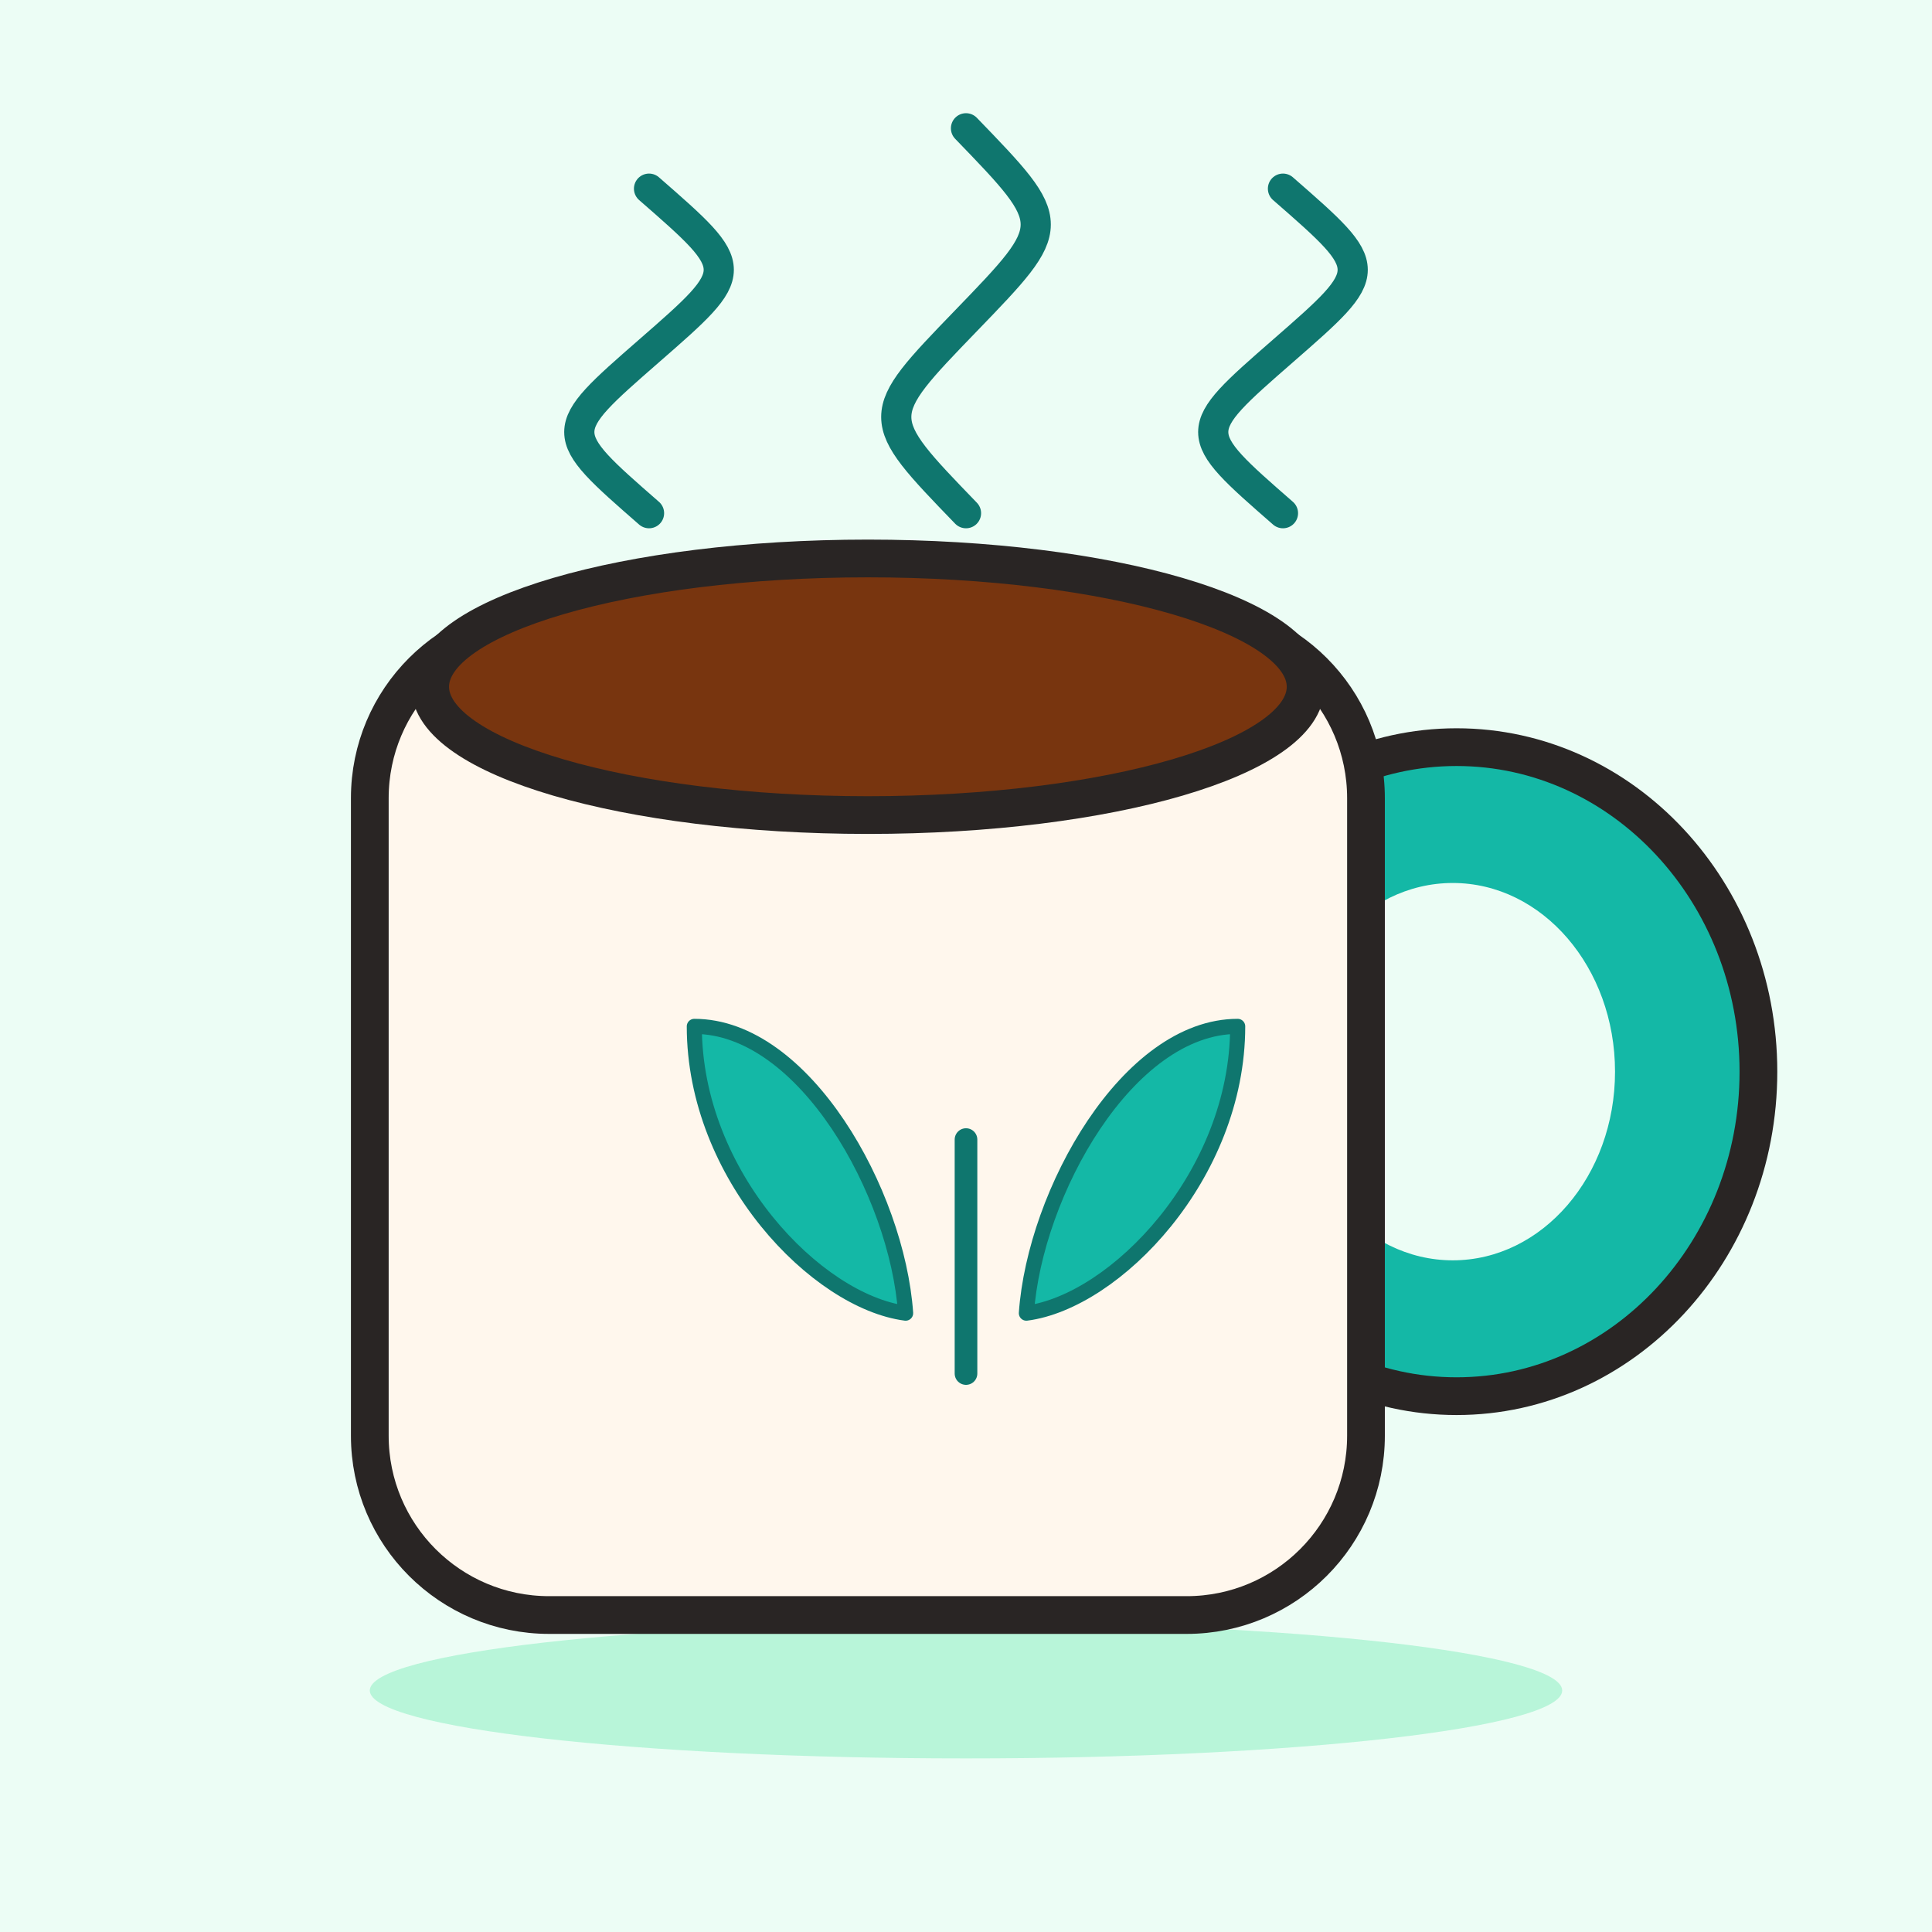
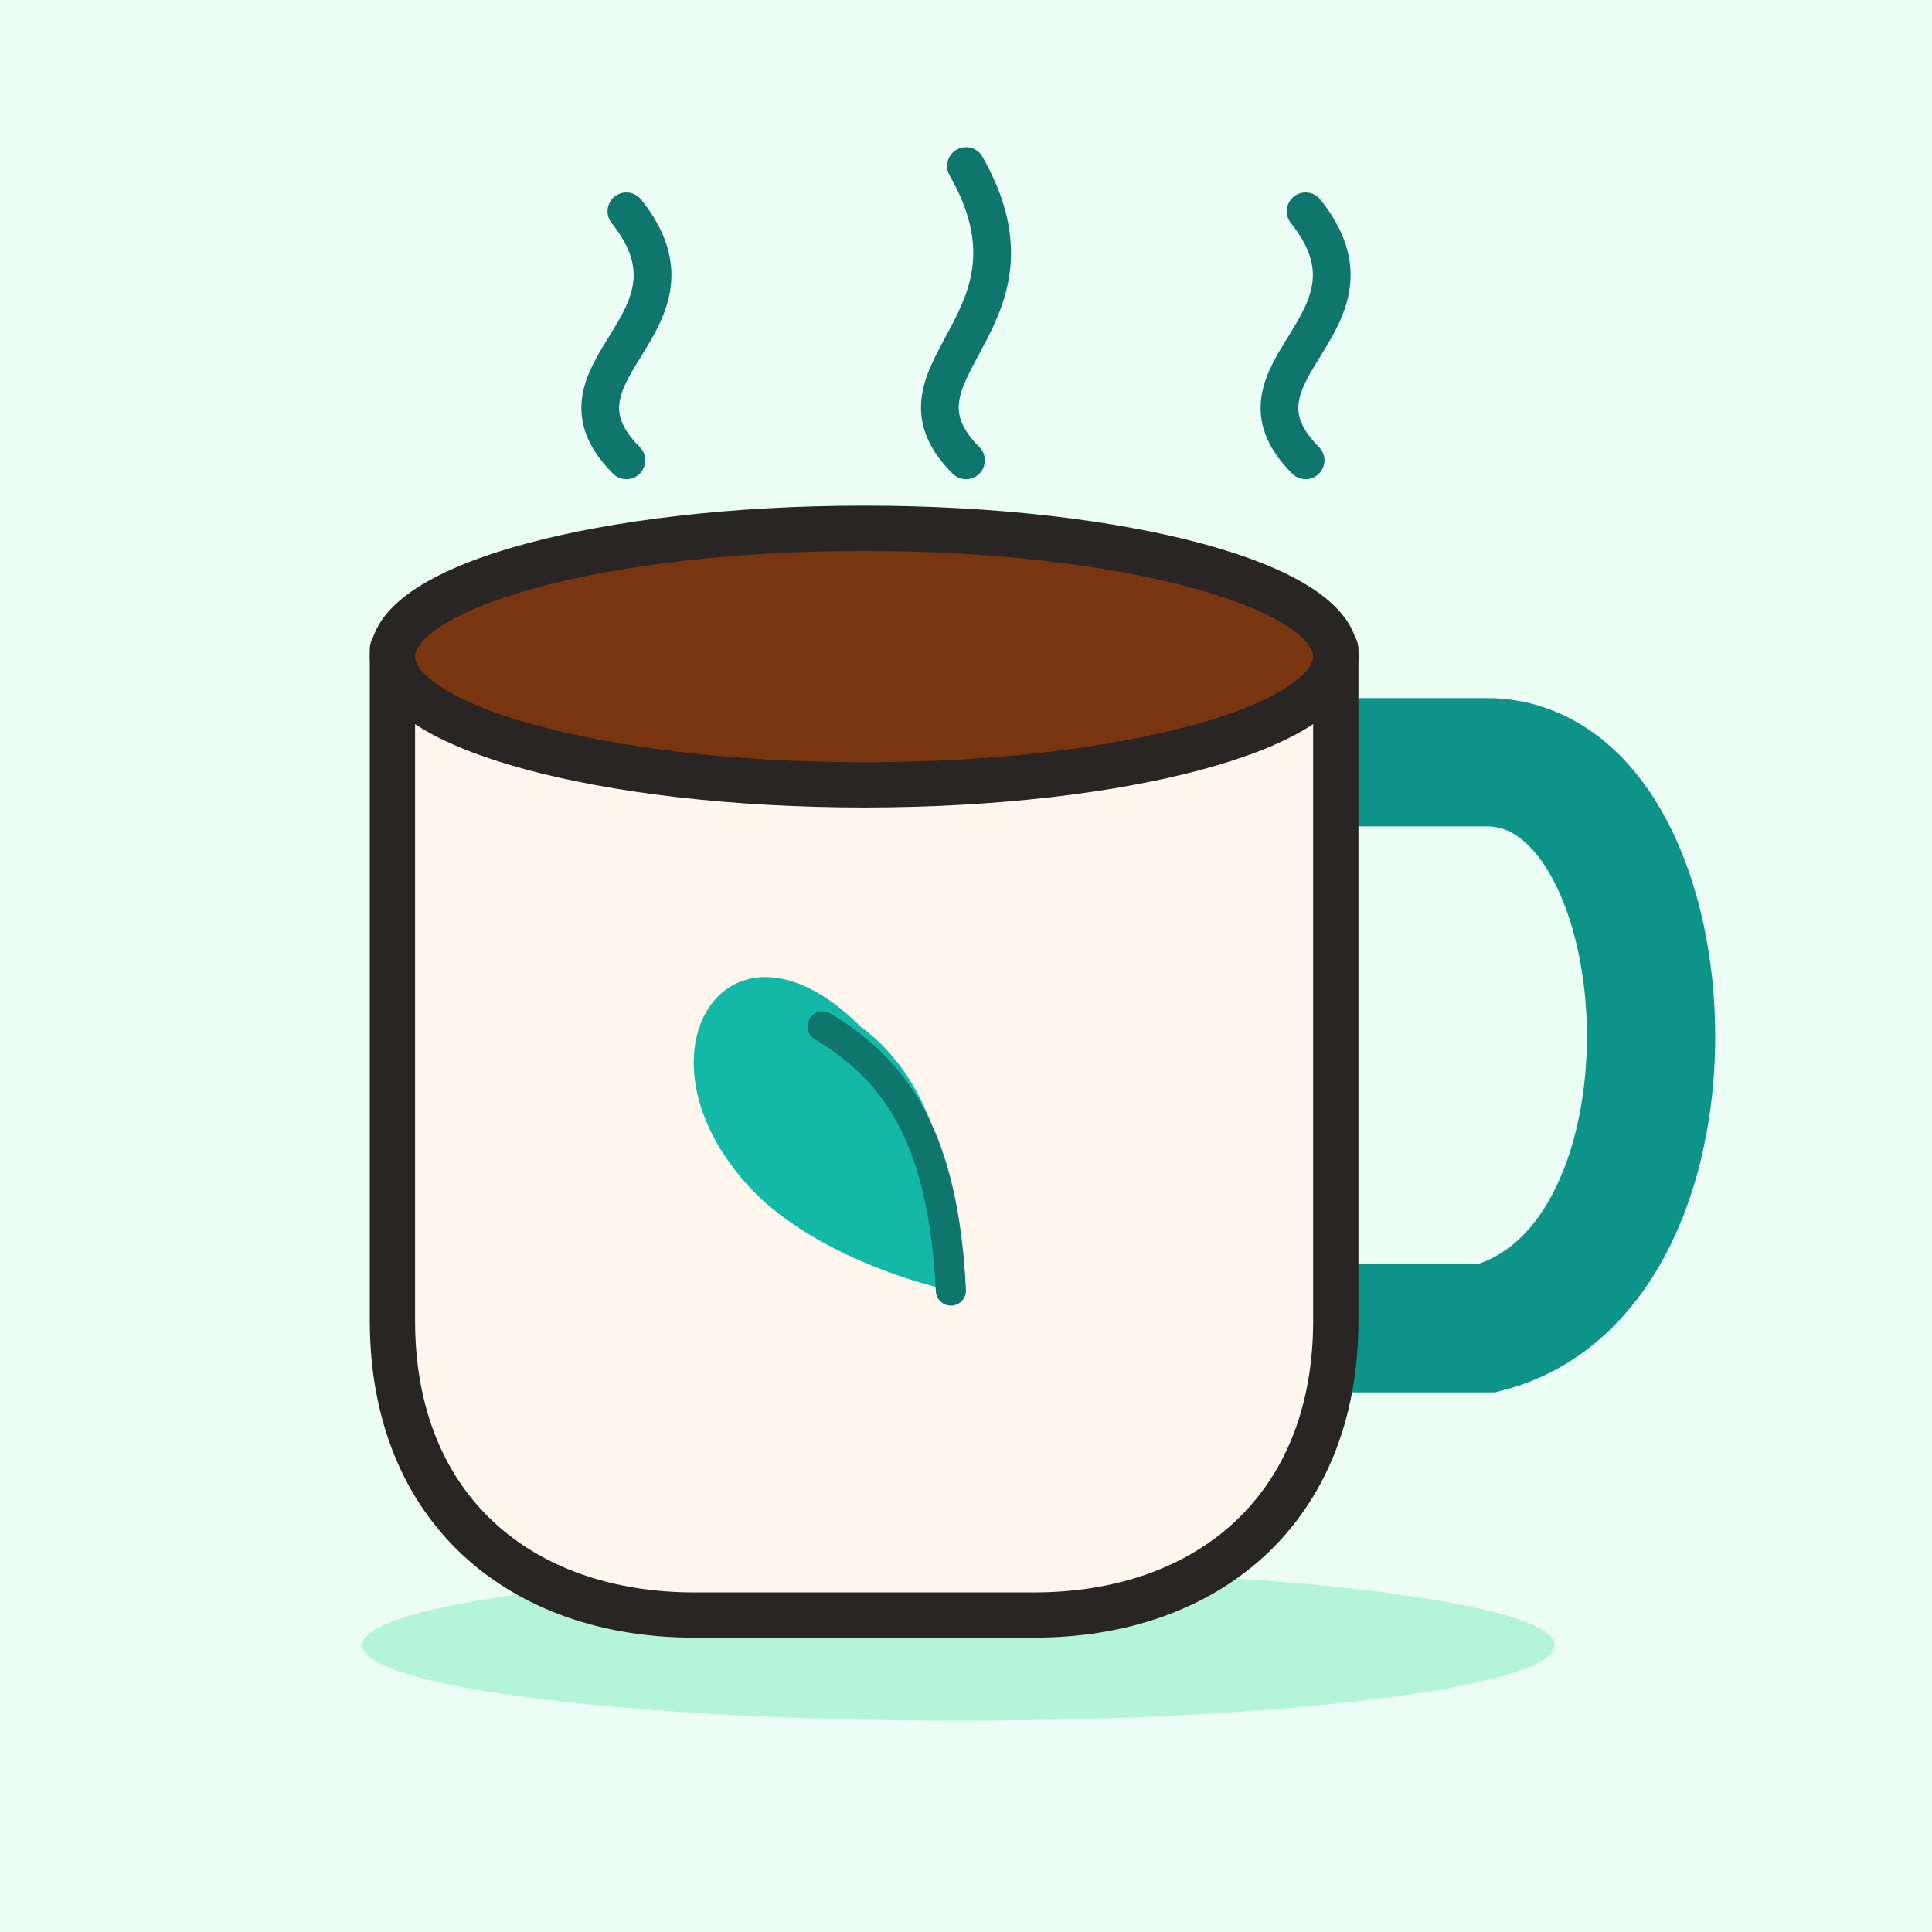
- <svg xmlns="http://www.w3.org/2000/svg" width="256" height="256" viewBox="0 0 256 256" role="img" aria-labelledby="drawing-title">
-   <rect id="canvas-background" x="0" y="0" width="256" height="256" fill="#ECFDF5" />
-   <ellipse id="ground-shadow" fill="#A7F3D0" stroke="none" stroke-width="0" opacity="0.75" stroke-linecap="round" stroke-linejoin="round" cx="128" cy="224" rx="79" ry="9" />
-   <ellipse id="handle-outer" fill="#14B8A6" stroke="#292524" stroke-width="5" opacity="1" stroke-linecap="round" stroke-linejoin="round" cx="193" cy="142" rx="40" ry="43" />
-   <ellipse id="handle-opening" fill="#ECFDF5" stroke="none" stroke-width="0" opacity="1" stroke-linecap="round" stroke-linejoin="round" cx="192.5" cy="142" rx="21.5" ry="25" />
-   <rect id="mug-body" fill="#FFF7ED" stroke="#292524" stroke-width="5" opacity="1" stroke-linecap="round" stroke-linejoin="round" x="49" y="82" width="132" height="132" rx="23.76" ry="23.76" />
-   <ellipse id="coffee-surface" fill="#78350F" stroke="#292524" stroke-width="5" opacity="1" stroke-linecap="round" stroke-linejoin="round" cx="115" cy="91" rx="58" ry="17" />
-   <path id="left-leaf" fill="#14B8A6" stroke="#0F766E" stroke-width="2" opacity="1" stroke-linecap="round" stroke-linejoin="round" d="M 120 174 C 108.24 172.48 92 155.76 92 136 C 106.56 136 118.88 158.04 120 174 L 120 174 Z" fill-rule="nonzero" />
-   <path id="right-leaf" transform="translate(300 0) scale(-1 1)" fill="#14B8A6" stroke="#0F766E" stroke-width="2" opacity="1" stroke-linecap="round" stroke-linejoin="round" d="M 164 174 C 152.24 172.48 136 155.76 136 136 C 150.56 136 162.88 158.04 164 174 L 164 174 Z" fill-rule="nonzero" />
-   <line id="leaf-stem" fill="none" stroke="#0F766E" stroke-width="3" opacity="1" stroke-linecap="round" stroke-linejoin="round" x1="128" y1="182" x2="128" y2="151" />
-   <path id="left-steam" fill="none" stroke="#0F766E" stroke-width="4" opacity="1" stroke-linecap="round" stroke-linejoin="round" d="M 86 68 C 73.68 57.25 73.68 57.25 86 46.5 C 98.32 35.75 98.32 35.75 86 25" fill-rule="nonzero" />
-   <path id="center-steam" fill="none" stroke="#0F766E" stroke-width="4" opacity="1" stroke-linecap="round" stroke-linejoin="round" d="M 128 68 C 115.68 55.25 115.68 55.25 128 42.5 C 140.32 29.75 140.32 29.75 128 17" fill-rule="nonzero" />
-   <path id="right-steam" fill="none" stroke="#0F766E" stroke-width="4" opacity="1" stroke-linecap="round" stroke-linejoin="round" d="M 170 68 C 157.68 57.25 157.68 57.25 170 46.5 C 182.32 35.75 182.32 35.75 170 25" fill-rule="nonzero" />
+ <svg xmlns="http://www.w3.org/2000/svg" viewBox="0 0 256 256">
+   <rect width="256" height="256" fill="#ECFDF5" />
+   <ellipse cx="127" cy="218" rx="79" ry="10" fill="#A7F3D0" opacity=".8" />
+   <path d="M83 61c-12-12 12-18 0-33M128 61c-12-12 12-18 0-39M173 61c-12-12 12-18 0-33" fill="none" stroke="#0F766E" stroke-width="5" stroke-linecap="round" />
+   <path d="M170 101h27c27 0 31 67 0 75h-27" fill="none" stroke="#0D9488" stroke-width="17" stroke-linecap="round" />
+   <path d="M52 86h125v89c0 25-17 39-40 39H92c-23 0-40-14-40-39Z" fill="#FFF7ED" stroke="#292524" stroke-width="6" stroke-linejoin="round" />
+   <ellipse cx="114.5" cy="87" rx="62.5" ry="17" fill="#78350F" stroke="#292524" stroke-width="6" />
+   <path d="M114 136c-18-18-32 5-13 23 10 9 25 12 25 12s3-24-12-35Z" fill="#14B8A6" />
+   <path d="M126 171c-1-20-7-29-17-35" fill="none" stroke="#0F766E" stroke-width="4" stroke-linecap="round" />
</svg>
